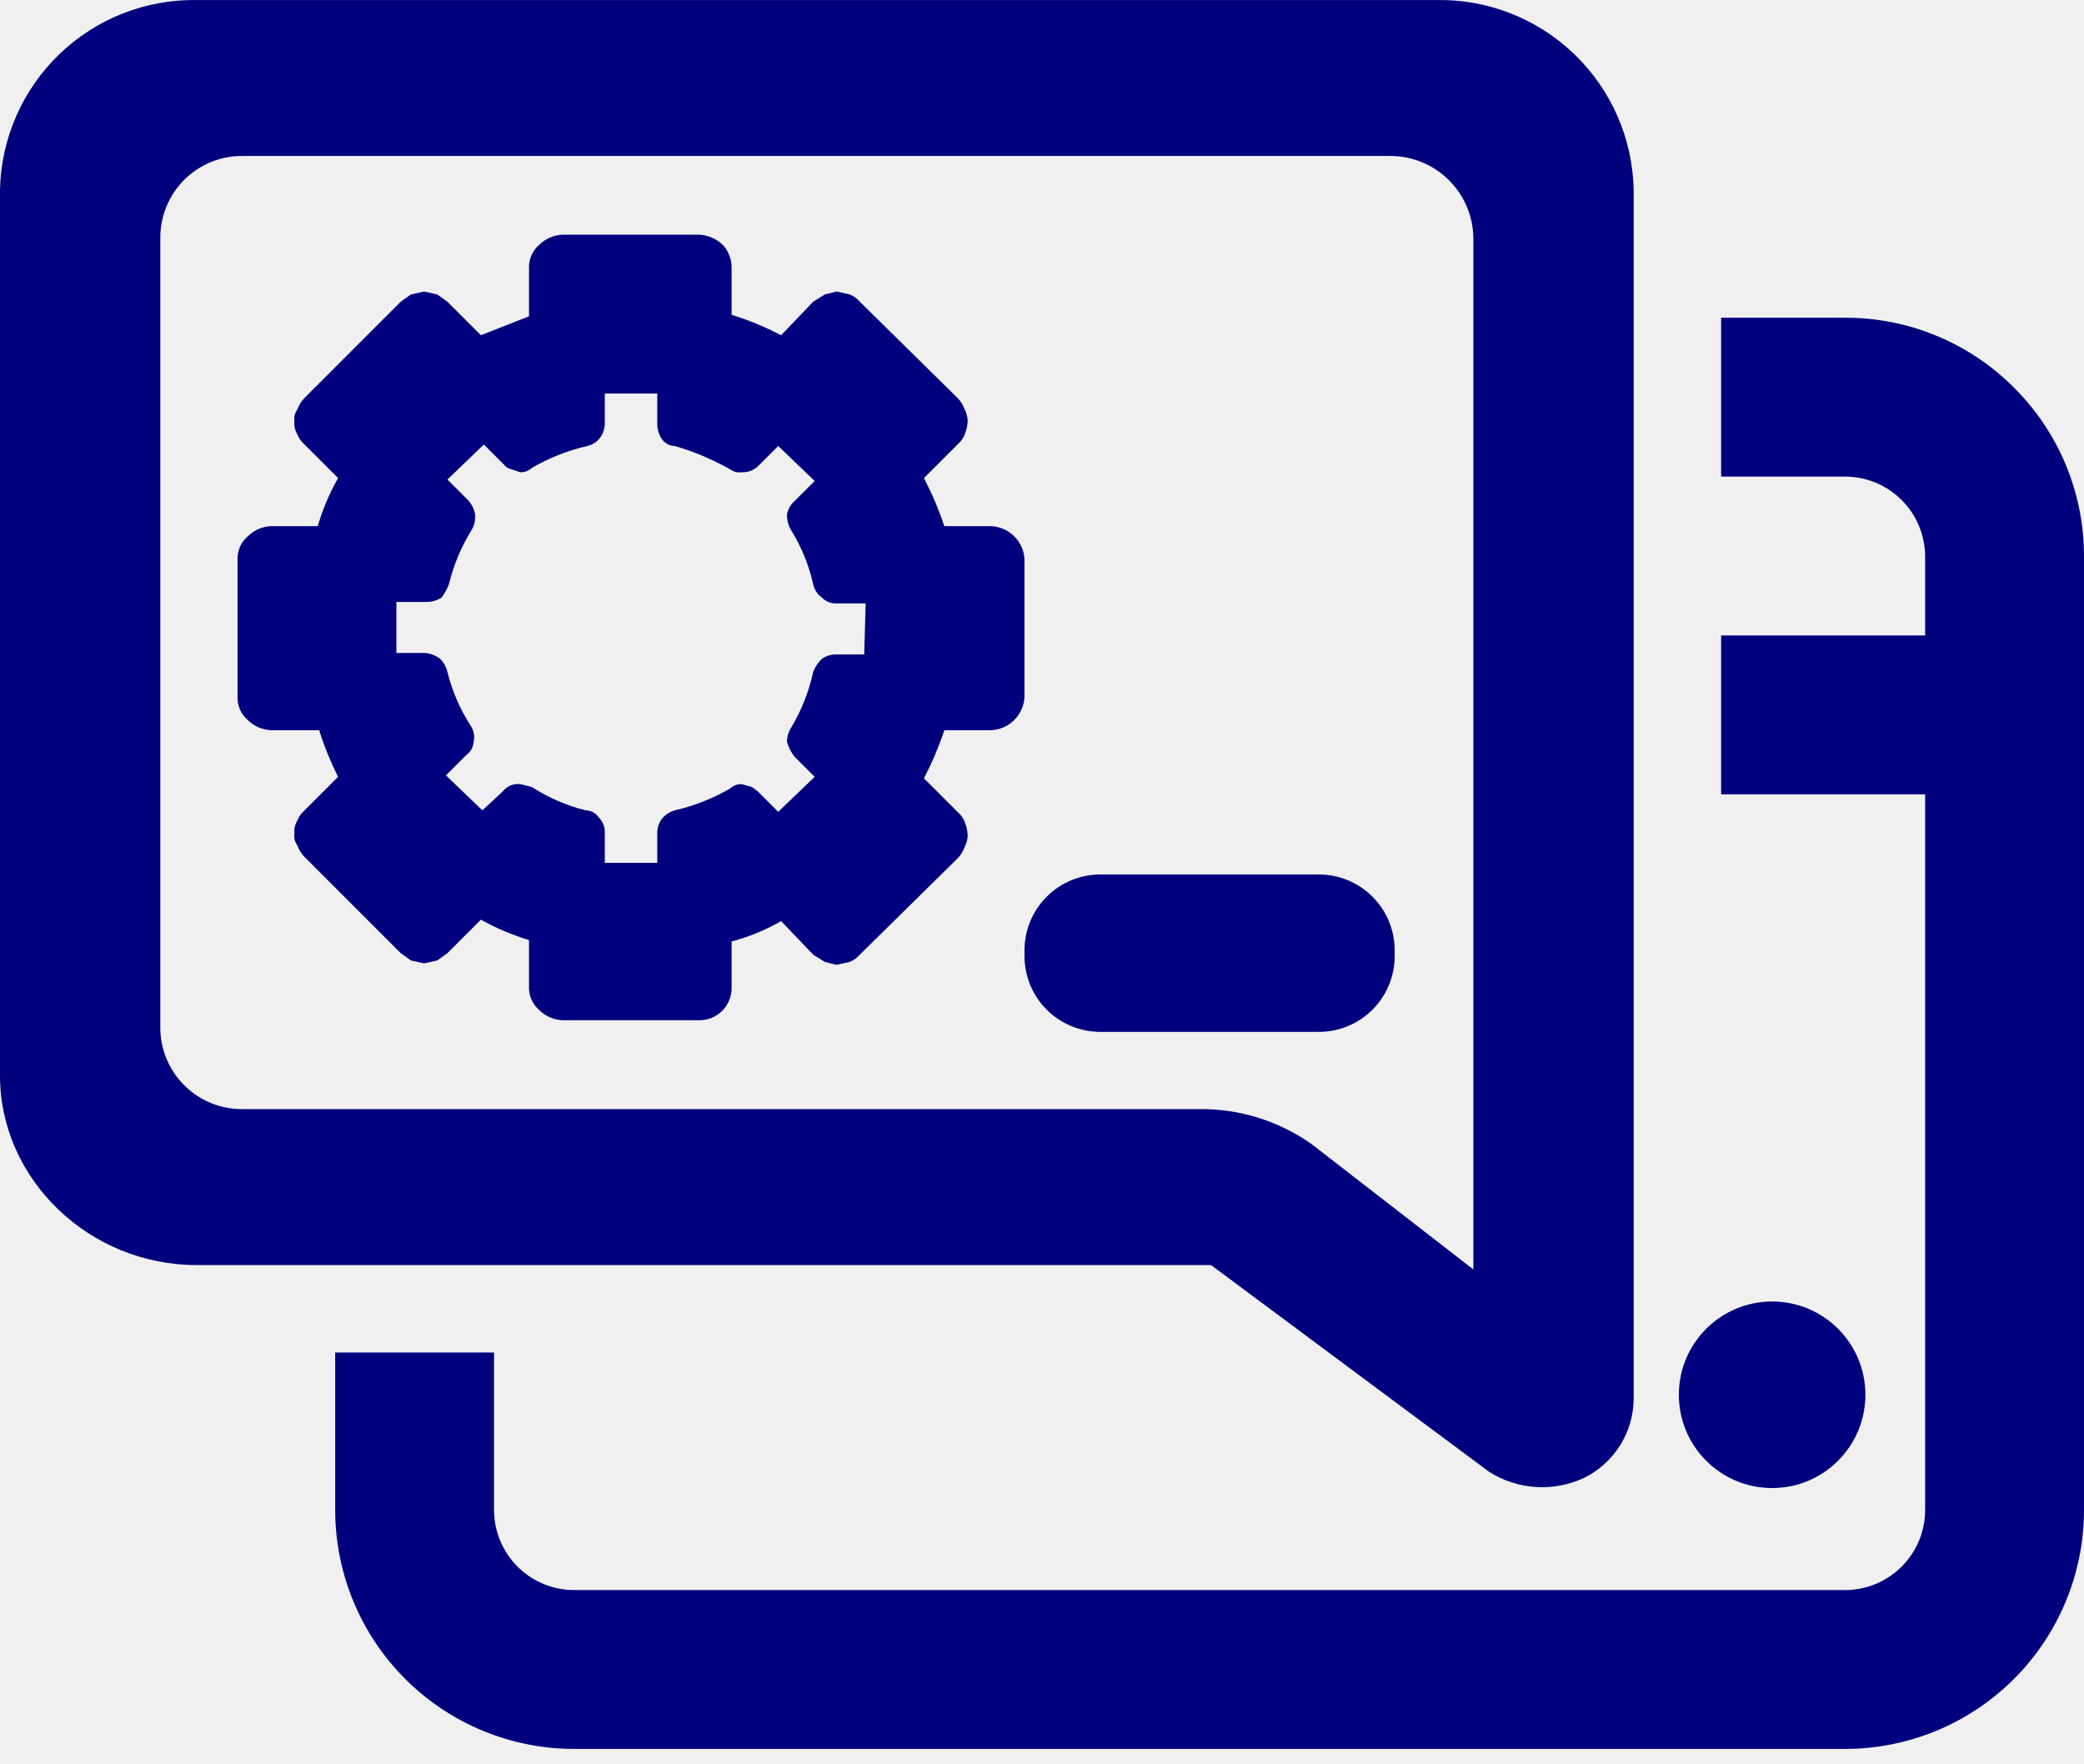
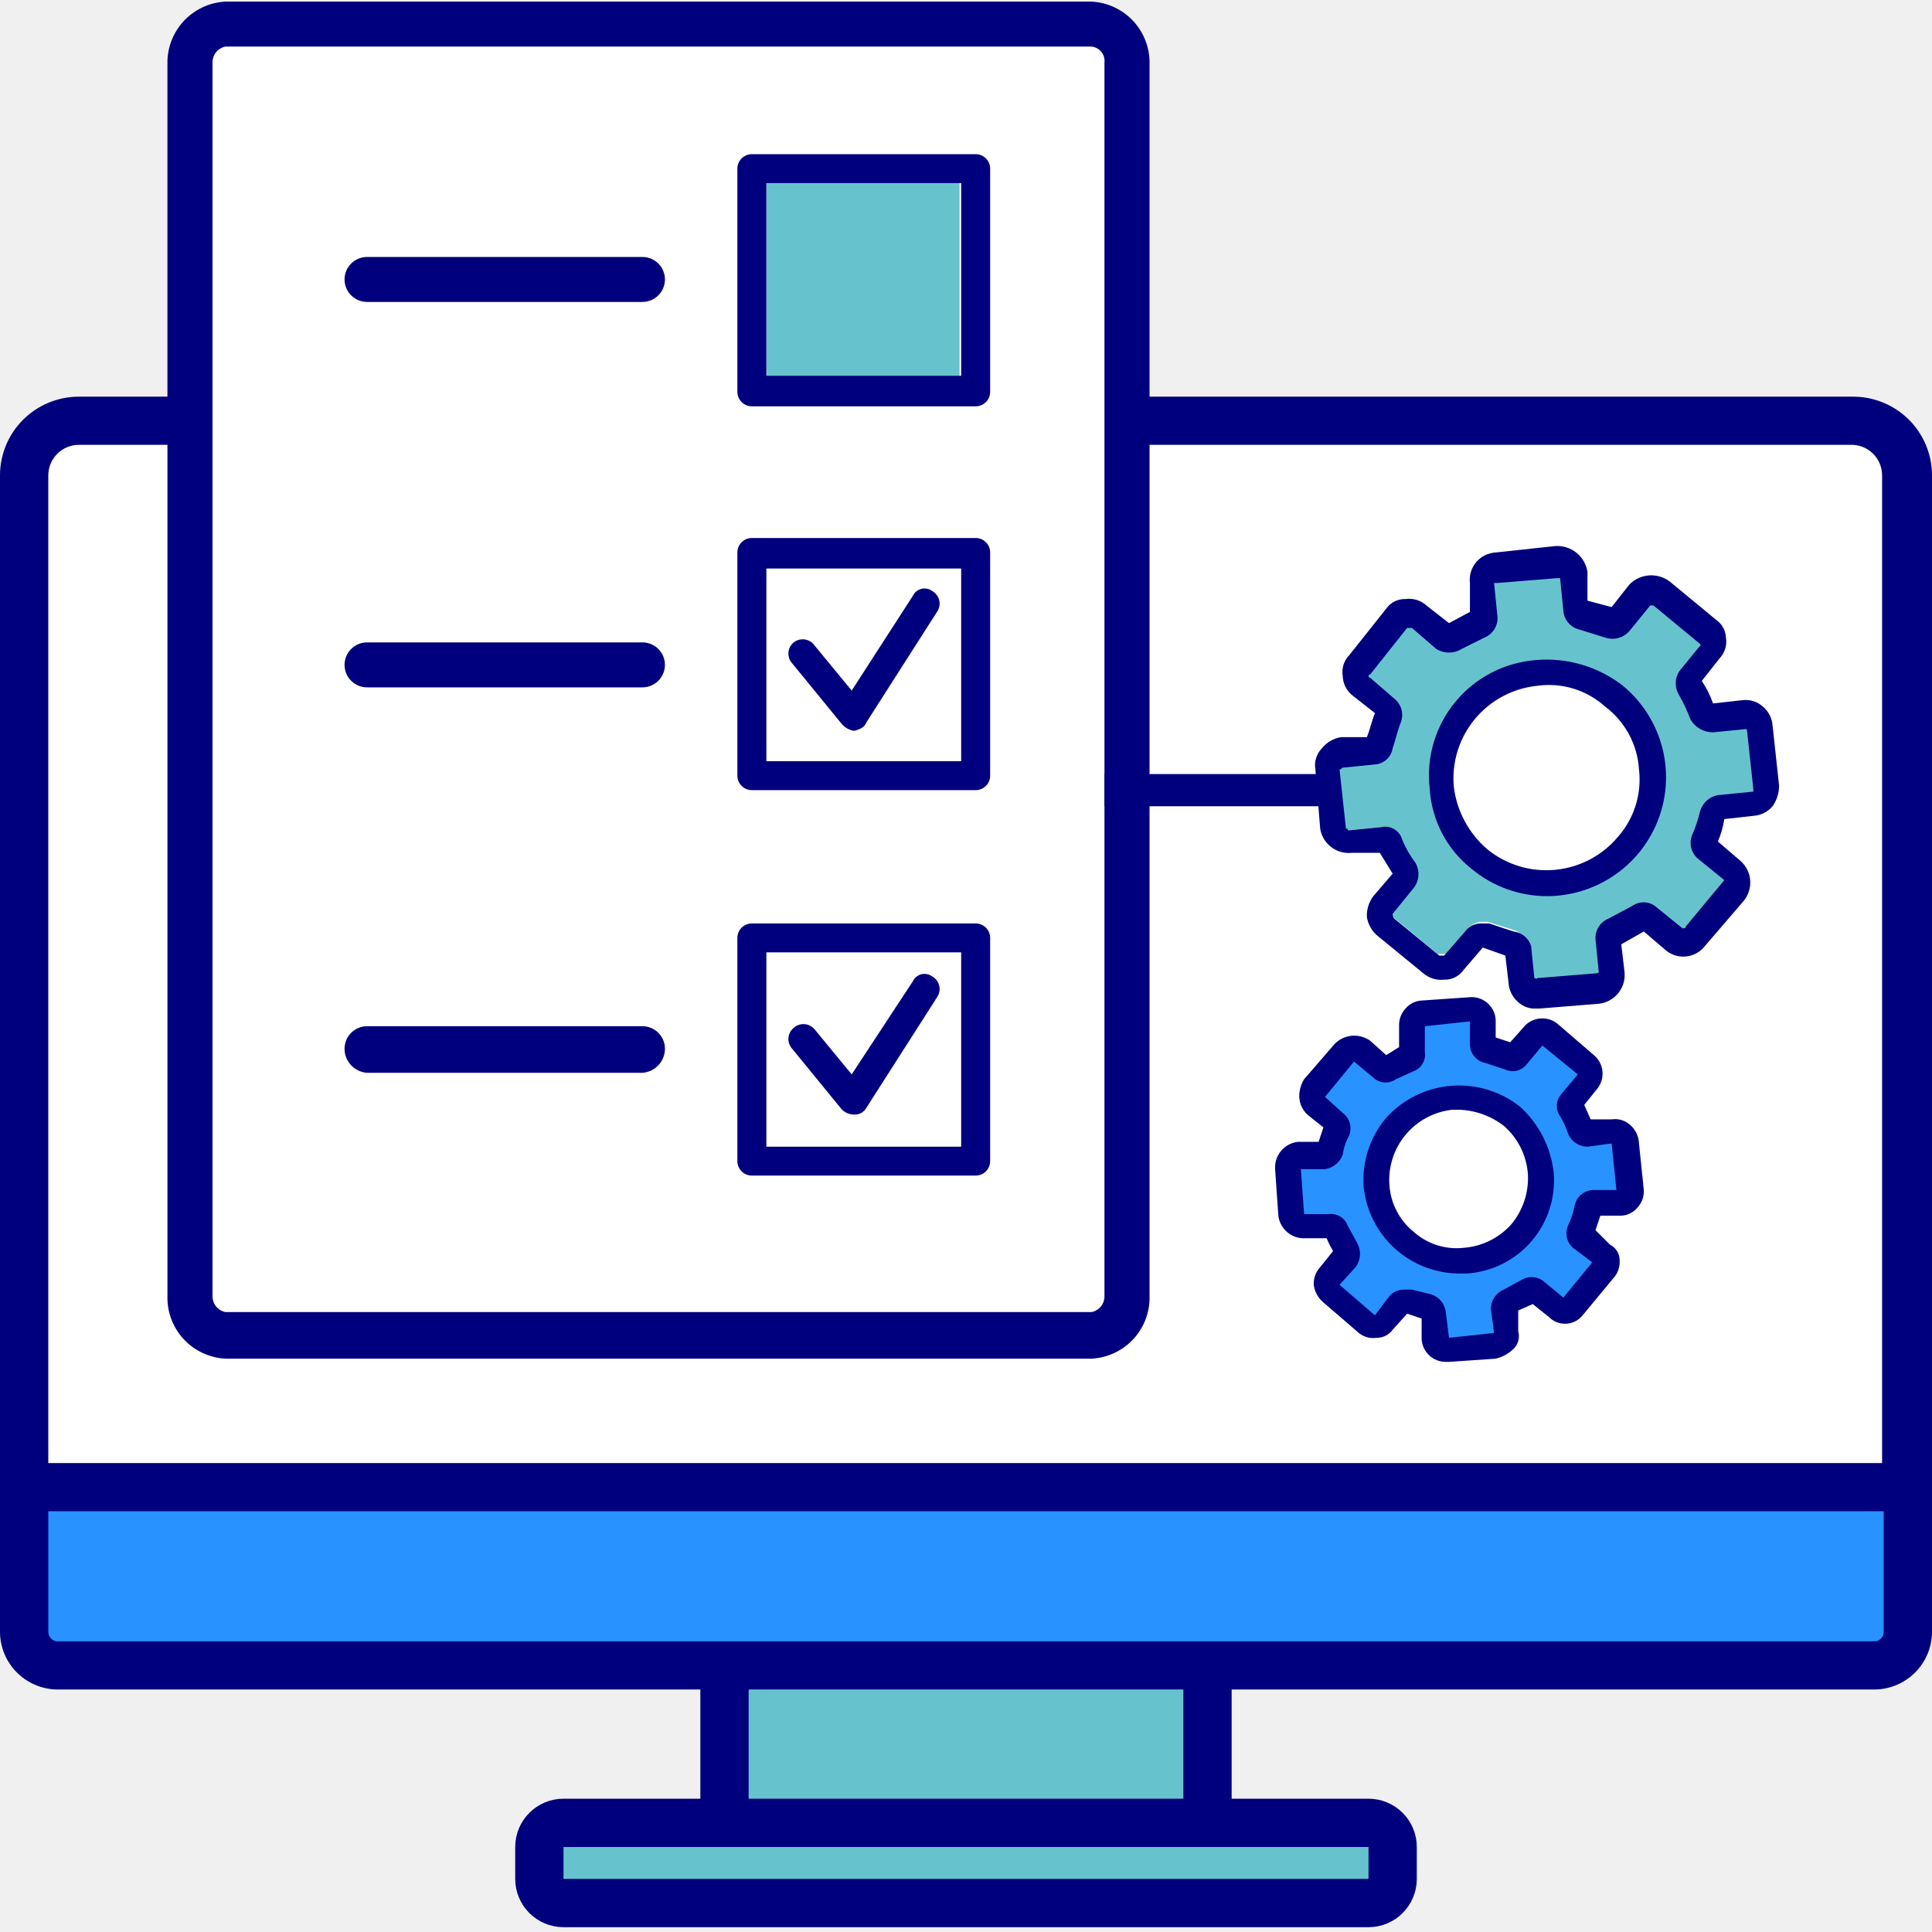
- <svg xmlns="http://www.w3.org/2000/svg" width="143" height="121" viewBox="0 0 143 121" fill="none">
-   <path d="M112.1 96.002V13.002C112.021 9.492 110.558 6.155 108.029 3.72C105.5 1.284 102.11 -0.052 98.6 0.002H13.5C9.99 -0.052 6.6 1.284 4.071 3.72C1.542 6.155 0.079 9.492 0 13.002L0 73.802C0 80.902 6.1 86.802 13.5 86.802H83.1L102.2 101.002C103.163 101.607 104.263 101.96 105.399 102.03C106.535 102.1 107.67 101.884 108.7 101.402C109.71 100.903 110.562 100.135 111.162 99.182C111.763 98.228 112.087 97.128 112.1 96.002ZM101.1 87.102L90 78.502C87.722 76.891 84.989 76.051 82.2 76.102H16.7C15.948 76.115 15.2 75.977 14.503 75.695C13.805 75.414 13.171 74.994 12.639 74.462C12.107 73.93 11.688 73.296 11.406 72.599C11.125 71.901 10.986 71.154 11 70.402V16.302C11 15.558 11.148 14.821 11.436 14.135C11.723 13.449 12.145 12.827 12.675 12.306C13.206 11.785 13.835 11.374 14.526 11.099C15.217 10.823 15.956 10.688 16.7 10.702H95.4C96.895 10.701 98.329 11.288 99.396 12.335C100.462 13.383 101.074 14.807 101.1 16.302V87.102Z" fill="#00007E" />
-   <path d="M138.2 26.601C136.68 25.074 134.872 23.863 132.881 23.039C130.89 22.215 128.755 21.794 126.6 21.801H118.1V32.701H126.6C128.059 32.701 129.458 33.28 130.489 34.312C131.521 35.343 132.1 36.742 132.1 38.201V43.601H118.1V54.501H132.1V103.601C132.1 105.06 131.521 106.458 130.489 107.49C129.458 108.521 128.059 109.101 126.6 109.101H39.4C37.941 109.101 36.542 108.521 35.511 107.49C34.48 106.458 33.9 105.06 33.9 103.601V92.801H23V103.601C23 107.95 24.728 112.122 27.803 115.197C30.879 118.273 35.05 120.001 39.4 120.001H126.6C128.754 120.001 130.886 119.577 132.876 118.752C134.866 117.928 136.674 116.72 138.197 115.197C139.719 113.675 140.927 111.867 141.752 109.877C142.576 107.887 143 105.755 143 103.601V38.201C143.006 36.046 142.585 33.911 141.762 31.92C140.938 29.929 139.727 28.121 138.2 26.601Z" fill="#00007E" />
-   <path d="M121.6 102.101C125.135 102.101 128 99.235 128 95.701C128 92.166 125.135 89.301 121.6 89.301C118.066 89.301 115.2 92.166 115.2 95.701C115.2 99.235 118.066 102.101 121.6 102.101Z" fill="#00007E" />
-   <path d="M68 36.102H64.8C64.419 34.967 63.951 33.864 63.4 32.802L65.7 30.502C65.921 30.312 66.093 30.072 66.2 29.802C66.315 29.514 66.382 29.21 66.4 28.902C66.393 28.623 66.325 28.35 66.2 28.102C66.094 27.802 65.923 27.529 65.7 27.302L59 20.702C58.811 20.481 58.571 20.309 58.3 20.202L57.4 20.002L56.6 20.202L55.8 20.702L53.6 23.002C52.512 22.433 51.374 21.964 50.2 21.602V18.402C50.213 17.811 49.998 17.238 49.6 16.802C49.164 16.391 48.599 16.143 48 16.102H38.6C37.998 16.126 37.427 16.376 37 16.802C36.77 16.998 36.588 17.244 36.467 17.521C36.345 17.798 36.288 18.099 36.3 18.402V21.702L33 23.002L30.7 20.702L30 20.202L29.1 20.002L28.2 20.202L27.5 20.702L20.9 27.302C20.678 27.529 20.507 27.802 20.4 28.102C20.233 28.332 20.161 28.619 20.2 28.902C20.171 29.215 20.241 29.53 20.4 29.802C20.508 30.072 20.68 30.312 20.9 30.502L23.2 32.802C22.608 33.844 22.139 34.951 21.8 36.102H18.6C17.998 36.126 17.427 36.376 17 36.802C16.77 36.998 16.588 37.244 16.466 37.521C16.345 37.798 16.288 38.099 16.3 38.402V47.802C16.288 48.104 16.345 48.405 16.466 48.682C16.588 48.959 16.77 49.205 17 49.402C17.427 49.828 17.998 50.077 18.6 50.102H21.9C22.247 51.201 22.682 52.272 23.2 53.302L20.9 55.602C20.68 55.791 20.508 56.031 20.4 56.302C20.241 56.573 20.171 56.888 20.2 57.202C20.161 57.484 20.233 57.771 20.4 58.002C20.507 58.301 20.678 58.574 20.9 58.802L27.5 65.402L28.2 65.902L29.1 66.102L30 65.902L30.7 65.402L33 63.102C34.046 63.687 35.153 64.157 36.3 64.502V67.702C36.288 68.004 36.345 68.305 36.467 68.582C36.588 68.859 36.77 69.105 37 69.302C37.427 69.728 37.998 69.977 38.6 70.002H48C48.289 70.002 48.575 69.945 48.842 69.834C49.109 69.724 49.352 69.561 49.556 69.357C49.76 69.153 49.922 68.91 50.033 68.644C50.144 68.377 50.2 68.091 50.2 67.802V64.602C51.389 64.283 52.532 63.813 53.6 63.202L55.8 65.502L56.6 66.002L57.4 66.202L58.3 66.002C58.571 65.894 58.811 65.722 59 65.502L65.7 58.902C65.923 58.674 66.094 58.401 66.2 58.102C66.325 57.853 66.393 57.58 66.4 57.302C66.382 56.993 66.315 56.689 66.2 56.402C66.093 56.131 65.921 55.891 65.7 55.702L63.4 53.402C63.951 52.339 64.419 51.236 64.8 50.102H68C68.603 50.077 69.173 49.827 69.599 49.401C70.026 48.974 70.276 48.404 70.3 47.802V38.402C70.276 37.799 70.026 37.229 69.599 36.803C69.173 36.376 68.603 36.126 68 36.102ZM59.3 44.902H57.4C57.044 44.894 56.694 44.999 56.4 45.202C56.135 45.452 55.929 45.76 55.8 46.102C55.51 47.441 55.004 48.725 54.3 49.902C54.109 50.2 54.005 50.547 54 50.902C54.105 51.262 54.275 51.601 54.5 51.902L55.9 53.302L53.4 55.702L52 54.302L51.6 54.002L50.9 53.802C50.754 53.796 50.608 53.819 50.47 53.871C50.333 53.922 50.207 54.001 50.1 54.102C48.916 54.789 47.635 55.294 46.3 55.602C45.946 55.705 45.632 55.914 45.4 56.202C45.198 56.495 45.093 56.845 45.1 57.202V59.202H41.5V57.102C41.503 56.917 41.469 56.733 41.4 56.562C41.332 56.39 41.23 56.234 41.1 56.102C41.002 55.951 40.869 55.827 40.712 55.74C40.556 55.653 40.38 55.605 40.2 55.602C38.887 55.277 37.636 54.736 36.5 54.002L35.7 53.802C35.474 53.772 35.244 53.803 35.033 53.891C34.823 53.979 34.639 54.12 34.5 54.302L33.1 55.602L30.6 53.202L32 51.802C32.145 51.698 32.265 51.564 32.352 51.408C32.438 51.252 32.489 51.079 32.5 50.902C32.544 50.714 32.549 50.52 32.515 50.331C32.48 50.142 32.407 49.961 32.3 49.802C31.566 48.666 31.025 47.415 30.7 46.102C30.62 45.761 30.447 45.45 30.2 45.202C29.907 44.984 29.563 44.846 29.2 44.802H27.2V41.302H29.3C29.655 41.297 30.002 41.193 30.3 41.002C30.504 40.724 30.672 40.421 30.8 40.102C31.125 38.757 31.665 37.473 32.4 36.302C32.562 35.995 32.632 35.647 32.6 35.302C32.538 34.926 32.364 34.577 32.1 34.302L30.7 32.902L33.2 30.502L34.6 31.902C34.729 32.054 34.905 32.16 35.1 32.202L35.7 32.402C35.847 32.407 35.993 32.384 36.131 32.332C36.268 32.281 36.394 32.202 36.5 32.102C37.685 31.414 38.966 30.909 40.3 30.602C40.665 30.52 40.985 30.306 41.2 30.002C41.403 29.708 41.508 29.358 41.5 29.002V27.002H45.1V29.102C45.105 29.456 45.209 29.803 45.4 30.102C45.498 30.252 45.631 30.376 45.788 30.463C45.945 30.55 46.121 30.598 46.3 30.602C47.624 30.988 48.899 31.524 50.1 32.202C50.331 32.369 50.618 32.441 50.9 32.402C51.101 32.412 51.302 32.382 51.491 32.313C51.68 32.245 51.853 32.139 52 32.002L53.4 30.602L55.9 33.002L54.5 34.402C54.239 34.638 54.063 34.955 54 35.302C53.992 35.69 54.096 36.072 54.3 36.402C55.004 37.542 55.511 38.793 55.8 40.102C55.882 40.466 56.095 40.787 56.4 41.002C56.529 41.136 56.684 41.241 56.857 41.31C57.029 41.379 57.215 41.41 57.4 41.402H59.4L59.3 44.902Z" fill="#00007E" />
-   <path d="M90.5 60.002H75.5C74.817 60.002 74.141 60.136 73.51 60.398C72.879 60.659 72.306 61.042 71.823 61.525C71.34 62.008 70.957 62.581 70.696 63.212C70.434 63.843 70.3 64.519 70.3 65.202V65.602C70.3 66.981 70.848 68.304 71.823 69.279C72.798 70.254 74.121 70.802 75.5 70.802H90.5C91.879 70.802 93.202 70.254 94.177 69.279C95.152 68.304 95.7 66.981 95.7 65.602V65.202C95.7 64.519 95.565 63.843 95.304 63.212C95.043 62.581 94.66 62.008 94.177 61.525C93.694 61.042 93.121 60.659 92.49 60.398C91.859 60.136 91.183 60.002 90.5 60.002Z" fill="#00007E" />
+ <svg xmlns="http://www.w3.org/2000/svg" width="120" height="120" viewBox="0 0 120 120" fill="none">
+   <g clip-path="url(#clip0_1559_3061)">
+     <path d="M75 118V97H45V117.903" fill="#66C3CD" />
+     <path d="M75 118V97H45V117.903" stroke="#00007E" stroke-width="3" stroke-linecap="round" stroke-linejoin="round" />
+     <path d="M3.5 103.441C3.228 103.442 2.96 103.387 2.71 103.28C2.461 103.174 2.236 103.018 2.049 102.822C1.862 102.626 1.717 102.394 1.622 102.141C1.528 101.887 1.486 101.617 1.5 101.346V89.775H118.5V101.346C118.513 101.617 118.471 101.887 118.377 102.141C118.283 102.394 118.137 102.626 117.95 102.822C117.763 103.018 117.538 103.174 117.289 103.28C117.039 103.387 116.771 103.442 116.5 103.441H3.5Z" fill="#2892FF" />
+     <path d="M117 91.272V101.347C117.002 101.49 116.953 101.628 116.861 101.738C116.769 101.848 116.641 101.921 116.5 101.945H3.5C3.359 101.921 3.231 101.848 3.139 101.738C3.047 101.628 2.998 101.49 3 101.347V91.272H117ZM120 88.279H2.68381e-07V101.347C-0 102.282 0.365 103.181 1.019 103.851C1.672 104.522 2.563 104.912 3.5 104.938H116.5C117.437 104.912 118.328 104.522 118.981 103.851C119.635 103.181 120 102.282 120 101.347V88.279Z" fill="#00007E" />
+     <path d="M1.5 92.369V29.526C1.5 28.627 1.858 27.764 2.496 27.128C3.133 26.492 3.998 26.135 4.9 26.135H114.9C115.811 26.134 116.687 26.488 117.34 27.122C117.994 27.755 118.374 28.618 118.4 29.526V92.369H1.5Z" fill="white" />
+     <path d="M114.9 27.63C115.158 27.617 115.416 27.656 115.658 27.745C115.9 27.834 116.121 27.971 116.309 28.149C116.496 28.326 116.645 28.54 116.746 28.776C116.848 29.013 116.9 29.268 116.9 29.526V90.872H3V29.526C3 29.023 3.2 28.541 3.557 28.185C3.913 27.83 4.396 27.63 4.9 27.63H114.9ZM114.9 24.638H4.9C3.6 24.638 2.354 25.153 1.435 26.069C0.516 26.986 0 28.229 0 29.526L0 93.865H120V29.526C120 28.875 119.87 28.231 119.618 27.632C119.365 27.032 118.995 26.489 118.53 26.034C118.064 25.578 117.512 25.221 116.906 24.981C116.3 24.741 115.652 24.625 115 24.638H114.9Z" fill="#00007E" />
+     <rect x="33.5" y="113.221" width="53" height="4.98" rx="1.5" fill="#66C3CD" stroke="#00007E" stroke-width="3" />
+     <path d="M100.7 52.071C101.217 51.47 101.608 50.772 101.848 50.018C102.089 49.264 102.174 48.469 102.1 47.681C101.902 46.121 101.115 44.694 99.9 43.691C98.838 42.793 97.492 42.299 96.1 42.295H95.5C94.704 42.37 93.932 42.603 93.228 42.98C92.524 43.356 91.902 43.87 91.4 44.489C90.406 45.739 89.944 47.327 90.112 48.912C90.28 50.498 91.066 51.954 92.3 52.968C92.906 53.469 93.607 53.843 94.361 54.07C95.115 54.296 95.907 54.369 96.689 54.286C97.472 54.202 98.23 53.963 98.919 53.583C99.608 53.202 100.213 52.688 100.7 52.071Z" fill="white" />
+     <path d="M108.8 49.377L109.1 49.178C109.1 49.078 109.2 48.978 109.2 48.879L108.8 45.188C108.8 45.088 108.7 44.988 108.6 44.889C108.5 44.789 108.4 44.789 108.3 44.789L106.3 44.988C106.092 45.005 105.883 44.957 105.704 44.849C105.525 44.742 105.383 44.581 105.3 44.39L104.5 42.894C104.362 42.705 104.288 42.478 104.288 42.245C104.288 42.012 104.362 41.785 104.5 41.597L105.8 40.1C105.838 40.056 105.865 40.005 105.88 39.949C105.895 39.893 105.898 39.835 105.889 39.778C105.879 39.721 105.857 39.667 105.825 39.62C105.792 39.572 105.75 39.532 105.7 39.502L102.9 37.108H102.6C102.4 37.108 102.3 37.208 102.3 37.307L101 38.704C100.863 38.881 100.67 39.007 100.452 39.061C100.235 39.115 100.005 39.095 99.8 39.003L98.201 38.505C97.976 38.466 97.768 38.359 97.607 38.199C97.446 38.038 97.339 37.831 97.3 37.607L97.1 35.612C97.105 35.558 97.099 35.503 97.081 35.452C97.064 35.4 97.037 35.353 97.001 35.312H96.701L93.001 35.712L92.701 35.911C92.6 35.911 92.6 36.111 92.6 36.21L92.8 38.205C92.811 38.425 92.747 38.642 92.621 38.823C92.494 39.003 92.311 39.137 92.1 39.203L90.6 40.001C90.422 40.117 90.213 40.178 90.001 40.178C89.787 40.178 89.579 40.117 89.4 40.001L87.8 38.704C87.8 38.604 87.701 38.604 87.501 38.604H87.3L84.9 41.497C84.864 41.538 84.837 41.585 84.82 41.636C84.802 41.688 84.796 41.742 84.8 41.796C84.796 41.85 84.802 41.905 84.82 41.956C84.837 42.008 84.864 42.055 84.9 42.096L86.501 43.392C86.665 43.539 86.782 43.731 86.835 43.945C86.889 44.158 86.876 44.383 86.8 44.589C86.588 45.106 86.421 45.64 86.3 46.185C86.25 46.404 86.139 46.604 85.98 46.763C85.82 46.922 85.62 47.033 85.4 47.083L83.4 47.283H83.1C83.064 47.323 83.037 47.37 83.02 47.422C83.002 47.473 82.996 47.528 83.001 47.582L83.4 51.273C83.396 51.327 83.402 51.381 83.42 51.432C83.437 51.484 83.464 51.531 83.501 51.572H83.8L85.8 51.372C86.034 51.356 86.267 51.416 86.465 51.541C86.663 51.667 86.816 51.852 86.9 52.071C87.128 52.589 87.395 53.09 87.701 53.567C87.802 53.755 87.847 53.968 87.829 54.18C87.811 54.393 87.732 54.596 87.6 54.764L86.4 56.26C86.201 56.46 86.201 56.759 86.4 56.859L89.3 59.253H89.9L91.201 57.657C91.406 57.426 91.692 57.283 92.001 57.258H92.4L94.001 57.756C94.207 57.812 94.392 57.927 94.534 58.086C94.677 58.246 94.769 58.443 94.8 58.654L95.001 60.649C95.001 60.749 95.1 60.849 95.201 60.948H95.501L99.201 60.549C99.253 60.549 99.305 60.539 99.353 60.519C99.402 60.499 99.446 60.47 99.483 60.432C99.52 60.395 99.55 60.352 99.57 60.303C99.59 60.255 99.6 60.203 99.6 60.15L99.4 58.155C99.36 57.932 99.398 57.701 99.507 57.501C99.616 57.302 99.79 57.145 100 57.058L101.5 56.26C101.704 56.15 101.935 56.101 102.165 56.118C102.396 56.136 102.616 56.22 102.8 56.36L104.3 57.557C104.5 57.756 104.8 57.756 104.9 57.557L107.3 54.664C107.352 54.567 107.37 54.456 107.352 54.348C107.334 54.24 107.281 54.141 107.2 54.066L105.7 53.168C105.507 53.044 105.367 52.852 105.312 52.629C105.256 52.406 105.288 52.171 105.4 51.971C105.6 51.472 105.7 50.973 105.9 50.375C105.943 50.162 106.054 49.969 106.217 49.826C106.379 49.682 106.584 49.594 106.8 49.577L108.8 49.377ZM101.6 52.769C100.929 53.575 100.089 54.225 99.138 54.673C98.188 55.122 97.151 55.357 96.1 55.362C94.458 55.382 92.862 54.816 91.6 53.766C90.499 52.882 89.688 51.69 89.27 50.343C88.853 48.996 88.848 47.555 89.256 46.205C89.664 44.855 90.467 43.657 91.561 42.765C92.656 41.873 93.993 41.327 95.4 41.198C97.273 41.062 99.129 41.631 100.6 42.794C101.333 43.377 101.941 44.102 102.388 44.925C102.834 45.747 103.111 46.651 103.2 47.582C103.347 49.451 102.775 51.305 101.6 52.769Z" fill="#66C3CD" />
+     <path d="M86 73.616C86.102 74.816 86.673 75.928 87.59 76.712C88.507 77.496 89.696 77.889 90.9 77.806C91.501 77.768 92.088 77.611 92.626 77.343C93.165 77.076 93.644 76.703 94.035 76.247C94.427 75.791 94.723 75.262 94.906 74.69C95.089 74.118 95.155 73.516 95.1 72.918C95.085 72.316 94.933 71.724 94.656 71.189C94.379 70.653 93.984 70.187 93.5 69.826C93.054 69.429 92.531 69.127 91.963 68.938C91.396 68.749 90.796 68.678 90.2 68.729C88.997 68.831 87.882 69.4 87.097 70.314C86.311 71.229 85.917 72.415 86 73.616Z" fill="white" />
+     <path d="M100.81 73.972L101.017 73.968L100.742 70.951C100.739 70.847 100.635 70.849 100.633 70.745L98.866 70.784C98.661 70.821 98.45 70.779 98.274 70.667C98.098 70.555 97.971 70.382 97.917 70.18L97.267 69.048C97.151 68.875 97.096 68.668 97.11 68.46C97.124 68.252 97.207 68.055 97.346 67.899L98.357 66.626C98.36 66.569 98.352 66.513 98.333 66.459C98.314 66.406 98.284 66.357 98.246 66.316L95.915 64.387L95.603 64.394L94.592 65.668C94.451 65.823 94.271 65.936 94.071 65.996C93.871 66.055 93.658 66.059 93.456 66.006L92.199 65.617C91.995 65.558 91.815 65.438 91.681 65.273C91.547 65.109 91.467 64.907 91.45 64.695L91.413 63.028C91.411 62.924 91.307 62.926 91.304 62.822L91.096 62.827L88.087 63.103L87.983 63.105C87.983 63.105 87.882 63.212 87.985 63.209L88.023 64.876C88.039 65.079 87.989 65.281 87.88 65.453C87.772 65.625 87.61 65.756 87.42 65.828L86.187 66.481C86.016 66.585 85.82 66.643 85.619 66.647C85.418 66.652 85.22 66.603 85.044 66.506L83.771 65.388L83.459 65.395L81.64 67.729C81.612 67.73 81.586 67.741 81.567 67.761C81.548 67.781 81.538 67.808 81.538 67.836L81.543 68.044L82.814 69.058C82.975 69.194 83.086 69.381 83.129 69.588C83.171 69.795 83.142 70.011 83.047 70.2C82.953 70.619 82.754 71.04 82.659 71.459C82.638 71.662 82.544 71.851 82.394 71.989C82.243 72.126 82.048 72.204 81.844 72.207L80.186 72.453L80.082 72.455C80.085 72.559 79.981 72.561 79.983 72.666L80.362 75.68L80.575 75.884L82.129 75.641C82.346 75.618 82.564 75.664 82.753 75.772C82.942 75.88 83.092 76.044 83.183 76.243L83.835 77.479C83.951 77.652 84.006 77.859 83.992 78.067C83.978 78.275 83.895 78.472 83.756 78.627L82.745 79.901C82.745 79.901 82.643 80.007 82.747 80.005L82.752 80.213L85.081 82.038L85.289 82.033C85.316 82.033 85.342 82.021 85.361 82.001C85.38 81.981 85.391 81.954 85.39 81.927L86.401 80.653C86.595 80.461 86.85 80.344 87.122 80.324L87.538 80.315L88.898 80.702C89.101 80.723 89.289 80.817 89.426 80.968C89.564 81.119 89.641 81.315 89.644 81.519L89.691 83.603C89.692 83.658 89.716 83.71 89.755 83.749C89.795 83.787 89.849 83.808 89.904 83.806L92.911 83.427L93.327 83.417L93.287 81.646C93.278 81.431 93.33 81.218 93.436 81.032C93.542 80.845 93.698 80.692 93.887 80.59C94.314 80.477 94.704 80.253 95.016 79.939C95.189 79.823 95.395 79.768 95.603 79.782C95.81 79.796 96.007 79.879 96.162 80.018L97.433 81.032L97.744 81.025L99.668 78.689C99.769 78.582 99.769 78.582 99.767 78.478L99.663 78.48L98.392 77.466C98.238 77.326 98.124 77.145 98.065 76.944C98.005 76.743 98.002 76.53 98.055 76.327C98.231 75.923 98.361 75.501 98.442 75.068C98.507 74.857 98.625 74.667 98.786 74.517C98.947 74.367 99.145 74.262 99.359 74.213L100.81 73.972ZM90 67.83C91.538 67.693 93.022 67.752 94.244 68.698C94.861 69.183 95.372 69.79 95.745 70.481C96.118 71.172 96.346 71.933 96.414 72.715C96.498 73.48 96.43 74.254 96.215 74.992C95.999 75.73 95.64 76.419 95.159 77.017C94.12 78.192 93.049 78.074 91.5 78.304L90.5 78.304C89.032 78.316 88.098 78.456 87 77.479C85.902 76.502 84.956 75.376 84.794 73.913C84.706 73.148 84.769 72.373 84.981 71.632C85.192 70.892 85.548 70.201 86.028 69.599C86.507 68.997 87.349 68.831 88.023 68.46C88.696 68.089 89.236 67.912 90 67.83Z" fill="#2892FF" />
+     <path d="M110.1 45.088C110.087 44.858 110.026 44.634 109.923 44.428C109.82 44.222 109.676 44.04 109.5 43.891C109.326 43.733 109.119 43.616 108.895 43.547C108.67 43.478 108.433 43.459 108.2 43.492L106.4 43.692C106.228 43.198 105.992 42.729 105.7 42.295L106.8 40.899C106.964 40.729 107.086 40.523 107.156 40.298C107.225 40.073 107.24 39.834 107.2 39.602C107.192 39.385 107.134 39.173 107.03 38.983C106.926 38.792 106.778 38.629 106.6 38.505L103.7 36.111C103.33 35.835 102.872 35.704 102.412 35.74C101.952 35.777 101.521 35.98 101.2 36.31L100.1 37.707L98.6 37.308V35.512C98.526 35.045 98.28 34.623 97.91 34.327C97.54 34.032 97.073 33.886 96.6 33.916L92.9 34.315C92.667 34.327 92.44 34.387 92.231 34.49C92.022 34.593 91.838 34.739 91.688 34.916C91.537 35.094 91.426 35.301 91.359 35.523C91.292 35.746 91.272 35.98 91.3 36.21V38.006L90 38.704L88.6 37.607C88.426 37.449 88.219 37.332 87.995 37.263C87.77 37.194 87.533 37.175 87.3 37.208C87.066 37.199 86.833 37.25 86.623 37.354C86.414 37.459 86.234 37.614 86.1 37.806L83.8 40.699C83.635 40.869 83.514 41.074 83.444 41.3C83.375 41.525 83.359 41.764 83.4 41.996C83.407 42.227 83.464 42.453 83.568 42.66C83.672 42.867 83.819 43.049 84 43.193L85.4 44.29C85.2 44.789 85.1 45.288 84.9 45.786H83.3C82.826 45.86 82.397 46.109 82.1 46.485C81.936 46.654 81.814 46.86 81.744 47.085C81.675 47.311 81.659 47.549 81.7 47.781L82 51.472C82.074 51.931 82.324 52.344 82.697 52.623C83.07 52.902 83.537 53.026 84 52.968H85.7L86.5 54.265L85.3 55.662C85.019 56.034 84.877 56.493 84.9 56.959C84.973 57.431 85.223 57.859 85.6 58.156L88.4 60.45C88.577 60.602 88.784 60.716 89.008 60.785C89.232 60.853 89.467 60.875 89.7 60.849C89.934 60.857 90.167 60.807 90.376 60.702C90.586 60.598 90.766 60.442 90.9 60.25L92.1 58.854L93.5 59.352L93.7 61.048C93.713 61.278 93.773 61.502 93.876 61.708C93.98 61.914 94.124 62.097 94.3 62.245C94.447 62.382 94.62 62.488 94.809 62.556C94.998 62.625 95.199 62.655 95.4 62.644H95.6L99.3 62.345C99.537 62.32 99.766 62.249 99.975 62.135C100.185 62.021 100.369 61.867 100.518 61.681C100.667 61.495 100.777 61.282 100.843 61.054C100.908 60.825 100.928 60.586 100.9 60.35L100.7 58.654L102.1 57.856L103.5 59.053C103.677 59.192 103.879 59.295 104.096 59.355C104.313 59.415 104.539 59.431 104.763 59.404C104.986 59.376 105.201 59.304 105.397 59.193C105.592 59.081 105.763 58.932 105.9 58.754L108.3 55.961C108.598 55.601 108.744 55.139 108.707 54.674C108.67 54.208 108.452 53.775 108.1 53.467L106.7 52.27C106.893 51.824 107.027 51.354 107.1 50.874L108.9 50.674C109.13 50.661 109.355 50.601 109.562 50.498C109.768 50.395 109.951 50.251 110.1 50.076C110.367 49.696 110.507 49.242 110.5 48.779L110.1 45.088ZM105.6 50.375C105.479 50.888 105.311 51.388 105.1 51.871C104.996 52.13 104.979 52.416 105.051 52.685C105.123 52.955 105.281 53.194 105.5 53.367L107.1 54.664L104.7 57.557C104.7 57.584 104.689 57.609 104.671 57.627C104.652 57.646 104.626 57.657 104.6 57.657H104.5L102.9 56.36C102.699 56.175 102.44 56.065 102.167 56.047C101.895 56.029 101.624 56.104 101.4 56.26L99.9 57.058C99.647 57.163 99.433 57.344 99.289 57.577C99.145 57.81 99.079 58.082 99.1 58.355L99.3 60.35C99.3 60.377 99.289 60.402 99.271 60.42C99.252 60.439 99.226 60.45 99.2 60.45L95.5 60.749C95.4 60.849 95.4 60.749 95.3 60.749L95.1 58.754C95.024 58.514 94.879 58.301 94.684 58.142C94.488 57.983 94.251 57.883 94 57.856L92.5 57.358H92C91.805 57.353 91.612 57.397 91.438 57.484C91.264 57.571 91.114 57.698 91 57.856L89.7 59.352H89.4L86.6 57.058C86.564 57.018 86.536 56.97 86.519 56.919C86.502 56.867 86.495 56.813 86.5 56.759L87.8 55.163C87.978 54.939 88.084 54.666 88.102 54.381C88.12 54.095 88.049 53.811 87.9 53.567C87.575 53.137 87.306 52.668 87.1 52.17C87.029 51.895 86.854 51.659 86.611 51.51C86.369 51.361 86.078 51.312 85.8 51.373L83.8 51.572C83.7 51.572 83.7 51.572 83.7 51.472H83.6L83.2 47.781H83.3C83.3 47.755 83.31 47.73 83.329 47.711C83.348 47.692 83.373 47.682 83.4 47.682L85.4 47.482C85.669 47.463 85.924 47.355 86.123 47.174C86.323 46.993 86.456 46.75 86.5 46.485C86.7 45.886 86.8 45.387 87 44.889C87.103 44.63 87.12 44.344 87.048 44.074C86.976 43.805 86.819 43.566 86.6 43.392L85.1 42.096C85.073 42.096 85.048 42.085 85.029 42.066C85.01 42.048 85 42.022 85 41.996C85 41.969 85.01 41.944 85.029 41.925C85.048 41.907 85.073 41.896 85.1 41.896L87.4 39.003H87.7L89.2 40.3C89.439 40.451 89.717 40.531 90 40.531C90.283 40.531 90.56 40.451 90.8 40.3L92.2 39.602C92.471 39.493 92.698 39.296 92.843 39.042C92.988 38.789 93.044 38.494 93 38.205L92.8 36.21H93L96.7 35.911H96.9L97.1 37.906C97.114 38.187 97.219 38.455 97.4 38.671C97.58 38.887 97.826 39.039 98.1 39.103L99.7 39.602C99.962 39.69 100.243 39.7 100.51 39.629C100.777 39.558 101.017 39.41 101.2 39.203L102.5 37.607H102.7L105.6 40.001C105.6 40.027 105.61 40.053 105.629 40.071C105.648 40.09 105.673 40.101 105.7 40.101H105.6L104.3 41.697C104.158 41.92 104.082 42.18 104.082 42.445C104.082 42.71 104.158 42.969 104.3 43.193C104.574 43.672 104.808 44.172 105 44.689C105.142 44.934 105.346 45.137 105.592 45.277C105.838 45.417 106.117 45.49 106.4 45.487L108.4 45.288H108.5L108.9 48.978V49.178H108.8L106.8 49.377C106.523 49.406 106.261 49.516 106.047 49.694C105.834 49.871 105.678 50.109 105.6 50.375Z" fill="#00007E" />
+     <path d="M100.8 42.593C99.267 41.4 97.337 40.83 95.4 40.997C94.435 41.072 93.494 41.339 92.635 41.784C91.776 42.229 91.015 42.843 90.399 43.588C89.783 44.333 89.324 45.194 89.049 46.12C88.774 47.046 88.689 48.018 88.8 48.977C88.857 49.944 89.118 50.889 89.566 51.748C90.014 52.608 90.639 53.363 91.4 53.965C92.718 55.064 94.382 55.665 96.1 55.661C97.621 55.657 99.104 55.185 100.347 54.311C101.59 53.436 102.532 52.2 103.046 50.772C103.56 49.344 103.62 47.792 103.218 46.329C102.816 44.865 101.972 43.561 100.8 42.593ZM100.5 51.97C99.525 53.137 98.129 53.875 96.614 54.024C95.098 54.174 93.585 53.722 92.4 52.768C91.236 51.779 90.487 50.391 90.3 48.878C90.16 47.358 90.629 45.844 91.603 44.667C92.577 43.49 93.977 42.745 95.5 42.593C96.252 42.49 97.019 42.553 97.744 42.777C98.47 43.001 99.137 43.381 99.7 43.89C100.311 44.349 100.814 44.934 101.177 45.606C101.539 46.278 101.752 47.019 101.8 47.78C101.89 48.531 101.821 49.291 101.597 50.013C101.373 50.735 100.999 51.402 100.5 51.97Z" fill="#00007E" />
+     <path d="M101.2 69.826C101.048 69.702 100.872 69.611 100.682 69.559C100.493 69.508 100.294 69.496 100.1 69.526H98.8L98.4 68.629L99.2 67.631C99.45 67.326 99.569 66.935 99.532 66.543C99.494 66.151 99.303 65.789 99 65.536L96.8 63.641C96.647 63.502 96.465 63.396 96.269 63.33C96.072 63.264 95.863 63.24 95.656 63.259C95.45 63.278 95.249 63.339 95.067 63.439C94.885 63.539 94.726 63.676 94.6 63.841L93.8 64.738L92.9 64.439V63.342C92.888 63.136 92.834 62.935 92.74 62.751C92.647 62.567 92.516 62.404 92.356 62.273C92.197 62.142 92.011 62.045 91.813 61.989C91.614 61.932 91.405 61.917 91.2 61.945L88.3 62.145C88.108 62.155 87.92 62.205 87.748 62.29C87.576 62.376 87.424 62.496 87.3 62.644C87.163 62.79 87.057 62.963 86.989 63.152C86.92 63.34 86.89 63.541 86.9 63.741V65.038L86.1 65.536L85.1 64.639C84.77 64.405 84.367 64.297 83.963 64.333C83.56 64.37 83.183 64.549 82.9 64.838L81 67.033C80.796 67.362 80.691 67.743 80.7 68.13C80.717 68.547 80.896 68.941 81.2 69.227L82.2 70.025L81.9 70.923H80.6C80.194 70.973 79.822 71.177 79.561 71.492C79.301 71.808 79.171 72.211 79.2 72.619L79.4 75.511C79.45 75.917 79.655 76.288 79.971 76.548C80.287 76.808 80.692 76.937 81.1 76.908H82.4C82.513 77.184 82.647 77.45 82.8 77.706L82 78.703C81.863 78.85 81.757 79.023 81.689 79.212C81.62 79.4 81.59 79.6 81.6 79.801C81.653 80.229 81.868 80.622 82.2 80.898L84.4 82.793C84.552 82.917 84.729 83.008 84.918 83.06C85.108 83.111 85.306 83.122 85.5 83.093C85.695 83.097 85.888 83.053 86.062 82.966C86.236 82.879 86.387 82.752 86.5 82.594L87.4 81.596L88.3 81.895V83.192C88.326 83.572 88.495 83.927 88.773 84.186C89.052 84.446 89.419 84.59 89.8 84.589H90L92.9 84.389C93.314 84.29 93.693 84.084 94 83.791C94.146 83.653 94.251 83.477 94.304 83.284C94.357 83.09 94.356 82.886 94.3 82.694V81.397L95.2 80.998L96.2 81.796C96.339 81.938 96.506 82.05 96.691 82.123C96.876 82.196 97.074 82.229 97.273 82.219C97.472 82.21 97.666 82.158 97.843 82.068C98.02 81.978 98.176 81.851 98.3 81.696L100.2 79.402C100.337 79.255 100.443 79.082 100.512 78.894C100.581 78.705 100.611 78.505 100.6 78.304C100.604 78.099 100.55 77.896 100.444 77.72C100.338 77.543 100.184 77.4 100 77.307L99.1 76.409L99.4 75.511H100.6C100.809 75.516 101.017 75.473 101.207 75.386C101.397 75.3 101.566 75.172 101.7 75.013C101.837 74.866 101.943 74.693 102.012 74.505C102.081 74.316 102.111 74.116 102.1 73.915L101.8 71.023C101.793 70.792 101.736 70.565 101.632 70.358C101.528 70.152 101.381 69.97 101.2 69.826ZM97.8 74.913C97.713 75.326 97.579 75.727 97.4 76.11C97.293 76.344 97.264 76.606 97.319 76.858C97.373 77.109 97.506 77.337 97.7 77.506L98.9 78.404L97.1 80.599L95.9 79.601C95.707 79.44 95.468 79.344 95.216 79.326C94.965 79.308 94.715 79.369 94.5 79.501L93.4 80.1C93.163 80.198 92.961 80.365 92.819 80.578C92.676 80.791 92.6 81.041 92.6 81.297L92.8 82.793L90 83.093L89.8 81.496C89.773 81.246 89.674 81.009 89.514 80.814C89.354 80.619 89.141 80.475 88.9 80.399L87.7 80.1H87.2C87.03 80.099 86.862 80.134 86.707 80.203C86.552 80.272 86.413 80.373 86.3 80.499L85.4 81.696L83.2 79.801L84.2 78.703C84.358 78.489 84.451 78.235 84.469 77.97C84.486 77.705 84.428 77.44 84.3 77.207L83.7 76.11C83.611 75.874 83.443 75.675 83.225 75.548C83.006 75.421 82.75 75.373 82.5 75.412H81L80.8 72.619H82.3C82.547 72.581 82.779 72.477 82.973 72.319C83.166 72.162 83.314 71.955 83.4 71.721C83.457 71.3 83.593 70.894 83.8 70.524C83.896 70.28 83.909 70.01 83.837 69.758C83.764 69.506 83.611 69.284 83.4 69.127L82.3 68.13L84.1 65.935L85.3 66.933C85.485 67.11 85.727 67.216 85.982 67.234C86.238 67.253 86.492 67.181 86.7 67.033L87.8 66.534C88.037 66.445 88.236 66.278 88.364 66.059C88.491 65.841 88.539 65.586 88.5 65.337V63.741L91.3 63.442V64.938C91.319 65.206 91.428 65.46 91.609 65.659C91.791 65.859 92.034 65.991 92.3 66.035L93.5 66.434C93.72 66.533 93.966 66.558 94.201 66.504C94.436 66.45 94.646 66.32 94.8 66.135L95.8 64.938L98 66.733L97 67.93C96.823 68.115 96.716 68.356 96.698 68.611C96.68 68.866 96.751 69.119 96.9 69.327C97.108 69.673 97.275 70.041 97.4 70.424C97.499 70.66 97.666 70.862 97.879 71.004C98.093 71.146 98.344 71.222 98.6 71.222L100.1 71.023L100.4 73.915H98.9C98.631 73.934 98.376 74.043 98.177 74.224C97.977 74.405 97.844 74.647 97.8 74.913Z" fill="#00007E" />
+     <path d="M94.4 68.727C93.185 67.773 91.653 67.314 90.112 67.443C88.571 67.573 87.137 68.281 86.1 69.426C85.09 70.618 84.588 72.158 84.7 73.715C84.847 75.179 85.531 76.538 86.619 77.532C87.707 78.525 89.125 79.084 90.6 79.101H91.1C91.871 79.051 92.625 78.848 93.316 78.503C94.008 78.158 94.623 77.679 95.126 77.093C95.629 76.508 96.01 75.828 96.246 75.094C96.482 74.359 96.568 73.585 96.5 72.817C96.324 71.244 95.577 69.789 94.4 68.727ZM90.6 68.927C91.616 68.955 92.596 69.305 93.4 69.924C94.276 70.685 94.816 71.761 94.9 72.917C94.965 74.036 94.609 75.139 93.9 76.009C93.137 76.883 92.059 77.421 90.9 77.505C90.342 77.565 89.778 77.508 89.244 77.336C88.71 77.164 88.218 76.882 87.8 76.508C87.365 76.154 87.007 75.715 86.749 75.217C86.491 74.719 86.338 74.174 86.3 73.615C86.215 72.482 86.574 71.361 87.302 70.486C88.029 69.612 89.068 69.053 90.2 68.927H90.6Z" fill="#00007E" />
+     <path d="M65.9 83.89H15.9C15.244 83.89 14.594 83.761 13.987 83.51C13.38 83.259 12.829 82.892 12.365 82.429C11.901 81.966 11.532 81.416 11.281 80.811C11.03 80.206 10.9 79.557 10.9 78.902V5.486C10.9 4.163 11.427 2.894 12.365 1.959C13.303 1.024 14.574 0.498 15.9 0.498H65.9C68.7 0.498 70.9 2.792 70.9 23.441" fill="white" />
+     <path d="M70 57.057C70.371 57.057 70.727 56.91 70.99 56.648C71.252 56.386 71.4 56.031 71.4 55.661V3.99C71.427 3.001 71.066 2.041 70.394 1.314C69.721 0.587 68.79 0.151 67.8 0.1H14C13.01 0.151 12.079 0.587 11.406 1.314C10.734 2.041 10.372 3.001 10.4 3.99V80.499C10.372 81.487 10.734 82.448 11.406 83.175C12.079 83.901 13.01 84.337 14 84.389H67.8C68.79 84.337 69.721 83.901 70.394 83.175C71.066 82.448 71.427 81.487 71.4 80.499V54.962C71.4 54.779 71.364 54.597 71.293 54.428C71.223 54.259 71.12 54.105 70.99 53.975C70.86 53.845 70.706 53.742 70.536 53.672C70.366 53.602 70.184 53.566 70 53.566C69.816 53.566 69.634 53.602 69.464 53.672C69.294 53.742 69.14 53.845 69.01 53.975C68.88 54.105 68.777 54.259 68.707 54.428C68.636 54.597 68.6 54.779 68.6 54.962V80.499C68.605 80.732 68.527 80.96 68.381 81.142C68.235 81.324 68.029 81.45 67.8 81.496H14C13.771 81.45 13.565 81.324 13.419 81.142C13.273 80.96 13.195 80.732 13.2 80.499V3.89C13.195 3.657 13.273 3.429 13.419 3.247C13.565 3.065 13.771 2.939 14 2.893H67.8C67.918 2.905 68.033 2.941 68.138 2.998C68.242 3.055 68.334 3.132 68.409 3.225C68.483 3.317 68.538 3.424 68.571 3.538C68.604 3.653 68.614 3.772 68.6 3.89V55.661C68.6 56.031 68.747 56.386 69.01 56.648C69.272 56.91 69.629 57.057 70 57.057Z" fill="#00007E" />
+     <path d="M47.6 47.283H59.7V35.312H47.6V47.283ZM49.3 39.901C49.397 39.825 49.508 39.77 49.627 39.738C49.747 39.707 49.871 39.7 49.993 39.719C50.115 39.738 50.232 39.781 50.336 39.847C50.44 39.913 50.53 39.999 50.6 40.1L52.9 42.894L56.7 37.008C56.75 36.902 56.824 36.807 56.915 36.733C57.007 36.658 57.114 36.604 57.229 36.575C57.343 36.547 57.463 36.544 57.579 36.567C57.695 36.59 57.805 36.639 57.9 36.709C58.009 36.77 58.105 36.853 58.181 36.954C58.256 37.054 58.31 37.169 58.338 37.291C58.366 37.413 58.368 37.54 58.345 37.663C58.321 37.786 58.271 37.903 58.2 38.006L53.8 44.889C53.7 45.188 53.4 45.288 53.1 45.387H53C52.73 45.332 52.485 45.192 52.3 44.988L49.2 41.198C49.118 41.107 49.056 41.002 49.016 40.886C48.977 40.771 48.962 40.649 48.971 40.528C48.98 40.407 49.014 40.289 49.071 40.181C49.127 40.073 49.205 39.978 49.3 39.901Z" fill="white" />
+     <path d="M60.6 33.416H46.7C46.461 33.416 46.232 33.511 46.063 33.679C45.895 33.847 45.8 34.076 45.8 34.314V48.179C45.8 48.417 45.895 48.646 46.063 48.814C46.232 48.982 46.461 49.077 46.7 49.077H60.6C60.839 49.077 61.067 48.982 61.236 48.814C61.405 48.646 61.5 48.417 61.5 48.179V34.314C61.5 34.076 61.405 33.847 61.236 33.679C61.067 33.511 60.839 33.416 60.6 33.416ZM59.7 47.281H47.6V35.311H59.7V47.281Z" fill="#00007E" />
+     <path d="M52.3 44.987C52.485 45.191 52.73 45.331 53 45.386H53.1C53.4 45.287 53.7 45.187 53.8 44.888L58.2 38.005C58.272 37.902 58.321 37.785 58.345 37.662C58.369 37.539 58.367 37.412 58.338 37.29C58.31 37.168 58.257 37.053 58.181 36.953C58.105 36.853 58.01 36.769 57.9 36.708C57.805 36.638 57.696 36.589 57.58 36.566C57.464 36.543 57.344 36.546 57.229 36.575C57.114 36.603 57.007 36.657 56.916 36.732C56.824 36.806 56.751 36.901 56.7 37.007L52.9 42.893L50.6 40.1C50.531 39.998 50.441 39.912 50.337 39.846C50.232 39.781 50.115 39.737 49.993 39.718C49.872 39.7 49.747 39.706 49.628 39.737C49.509 39.769 49.397 39.824 49.3 39.9C49.206 39.977 49.128 40.072 49.071 40.18C49.015 40.288 48.981 40.406 48.971 40.527C48.962 40.648 48.977 40.77 49.017 40.885C49.056 41.001 49.118 41.106 49.2 41.197L52.3 44.987Z" fill="#00007E" />
+     <path d="M39.9 64.24H22.8C22.561 64.24 22.332 64.335 22.164 64.503C21.995 64.671 21.9 64.9 21.9 65.138C21.886 65.264 21.899 65.391 21.938 65.512C21.977 65.633 22.041 65.744 22.126 65.838C22.211 65.933 22.315 66.008 22.431 66.059C22.547 66.11 22.673 66.136 22.8 66.135H39.9C40.027 66.136 40.153 66.11 40.269 66.059C40.386 66.008 40.49 65.933 40.575 65.838C40.66 65.744 40.724 65.633 40.763 65.512C40.801 65.391 40.814 65.264 40.8 65.138C40.8 64.9 40.705 64.671 40.536 64.503C40.368 64.335 40.139 64.24 39.9 64.24Z" fill="#091796" />
+     <path d="M59.6 11.371H47.6V23.371H59.6V11.371Z" fill="#66C3CD" />
+     <path d="M45.8 24.339C45.8 24.577 45.895 24.806 46.063 24.974C46.232 25.142 46.461 25.237 46.7 25.237H60.6C60.839 25.237 61.067 25.142 61.236 24.974C61.405 24.806 61.5 24.577 61.5 24.339V10.474C61.5 10.356 61.477 10.239 61.431 10.13C61.386 10.021 61.32 9.922 61.236 9.839C61.153 9.756 61.053 9.69 60.944 9.645C60.835 9.599 60.718 9.576 60.6 9.576H46.7C46.582 9.576 46.465 9.599 46.355 9.645C46.246 9.69 46.147 9.756 46.063 9.839C45.98 9.922 45.913 10.021 45.868 10.13C45.823 10.239 45.8 10.356 45.8 10.474V24.339ZM47.6 11.372H59.7V23.342H47.6V11.372Z" fill="#00007E" />
+     <path d="M47.6 71.222H59.7V59.152H47.6V71.222ZM49.3 63.841C49.39 63.759 49.496 63.697 49.612 63.658C49.727 63.619 49.849 63.603 49.971 63.612C50.093 63.622 50.211 63.656 50.319 63.712C50.427 63.768 50.523 63.846 50.6 63.94L52.9 66.733L56.7 60.948C56.75 60.841 56.824 60.747 56.915 60.672C57.007 60.597 57.114 60.544 57.229 60.515C57.343 60.486 57.463 60.484 57.579 60.507C57.695 60.53 57.805 60.578 57.9 60.649C58.009 60.71 58.105 60.793 58.181 60.893C58.256 60.994 58.31 61.108 58.338 61.231C58.366 61.353 58.368 61.48 58.345 61.603C58.321 61.726 58.271 61.843 58.2 61.945L53.8 68.828C53.729 68.951 53.627 69.052 53.504 69.122C53.381 69.192 53.241 69.228 53.1 69.227H53C52.738 69.214 52.49 69.108 52.3 68.928L49.2 65.137C49.118 65.047 49.056 64.941 49.016 64.826C48.977 64.711 48.962 64.589 48.971 64.468C48.98 64.346 49.014 64.228 49.071 64.121C49.127 64.013 49.205 63.917 49.3 63.841Z" fill="white" />
+     <path d="M60.6 57.357H46.7C46.461 57.357 46.232 57.452 46.063 57.62C45.895 57.789 45.8 58.017 45.8 58.255V72.121C45.8 72.359 45.895 72.587 46.063 72.755C46.232 72.924 46.461 73.018 46.7 73.018H60.6C60.839 73.018 61.067 72.924 61.236 72.755C61.405 72.587 61.5 72.359 61.5 72.121V58.255C61.5 58.017 61.405 57.789 61.236 57.62C61.067 57.452 60.839 57.357 60.6 57.357ZM59.7 71.223H47.6V59.153H59.7V71.223Z" fill="#00007E" />
+     <path d="M52.3 68.927C52.49 69.107 52.739 69.213 53 69.226H53.1C53.242 69.227 53.381 69.191 53.504 69.121C53.627 69.051 53.729 68.95 53.8 68.827L58.2 61.944C58.272 61.841 58.321 61.725 58.345 61.602C58.369 61.478 58.367 61.352 58.338 61.23C58.31 61.107 58.257 60.992 58.181 60.892C58.105 60.792 58.01 60.709 57.9 60.648C57.805 60.577 57.696 60.529 57.58 60.506C57.464 60.483 57.344 60.485 57.229 60.514C57.114 60.543 57.007 60.596 56.916 60.671C56.824 60.746 56.751 60.84 56.7 60.947L52.9 66.732L50.6 63.939C50.523 63.845 50.428 63.767 50.32 63.711C50.212 63.655 50.093 63.621 49.971 63.611C49.85 63.602 49.728 63.617 49.612 63.657C49.497 63.696 49.391 63.758 49.3 63.84C49.206 63.916 49.128 64.012 49.071 64.119C49.015 64.227 48.981 64.345 48.971 64.467C48.962 64.588 48.977 64.71 49.017 64.825C49.056 64.94 49.118 65.046 49.2 65.136L52.3 68.927Z" fill="#00007E" />
+     <path d="M39.9 39.9H22.8C22.429 39.9 22.073 40.047 21.81 40.309C21.548 40.571 21.4 40.926 21.4 41.297C21.4 41.667 21.548 42.023 21.81 42.284C22.073 42.546 22.429 42.693 22.8 42.693H39.9C40.272 42.693 40.628 42.546 40.89 42.284C41.153 42.023 41.3 41.667 41.3 41.297C41.3 40.926 41.153 40.571 40.89 40.309C40.628 40.047 40.272 39.9 39.9 39.9Z" fill="#00007E" />
+     <path d="M22.8 18.754H39.9C40.272 18.754 40.628 18.607 40.89 18.345C41.153 18.083 41.3 17.728 41.3 17.357C41.3 16.987 41.153 16.632 40.89 16.37C40.628 16.108 40.272 15.961 39.9 15.961H22.8C22.429 15.961 22.073 16.108 21.81 16.37C21.548 16.632 21.4 16.987 21.4 17.357C21.4 17.728 21.548 18.083 21.81 18.345C22.073 18.607 22.429 18.754 22.8 18.754Z" fill="#00007E" />
+     <path d="M39.9 63.74H22.8C22.616 63.74 22.434 63.776 22.265 63.846C22.095 63.917 21.94 64.02 21.81 64.149C21.68 64.279 21.577 64.433 21.507 64.602C21.437 64.772 21.4 64.953 21.4 65.137C21.399 65.517 21.544 65.883 21.804 66.161C22.064 66.439 22.42 66.608 22.8 66.633H39.9C40.281 66.608 40.637 66.439 40.897 66.161C41.157 65.883 41.301 65.517 41.3 65.137C41.3 64.766 41.153 64.411 40.89 64.149C40.628 63.887 40.272 63.74 39.9 63.74Z" fill="#00007E" />
+     <path d="M83.1 49.078H68.6" stroke="#00007E" stroke-width="2" stroke-miterlimit="10" />
+   </g>
+   <defs>
+     <clipPath id="clip0_1559_3061">
+       <rect width="120" height="120" fill="white" />
+     </clipPath>
+   </defs>
</svg>
